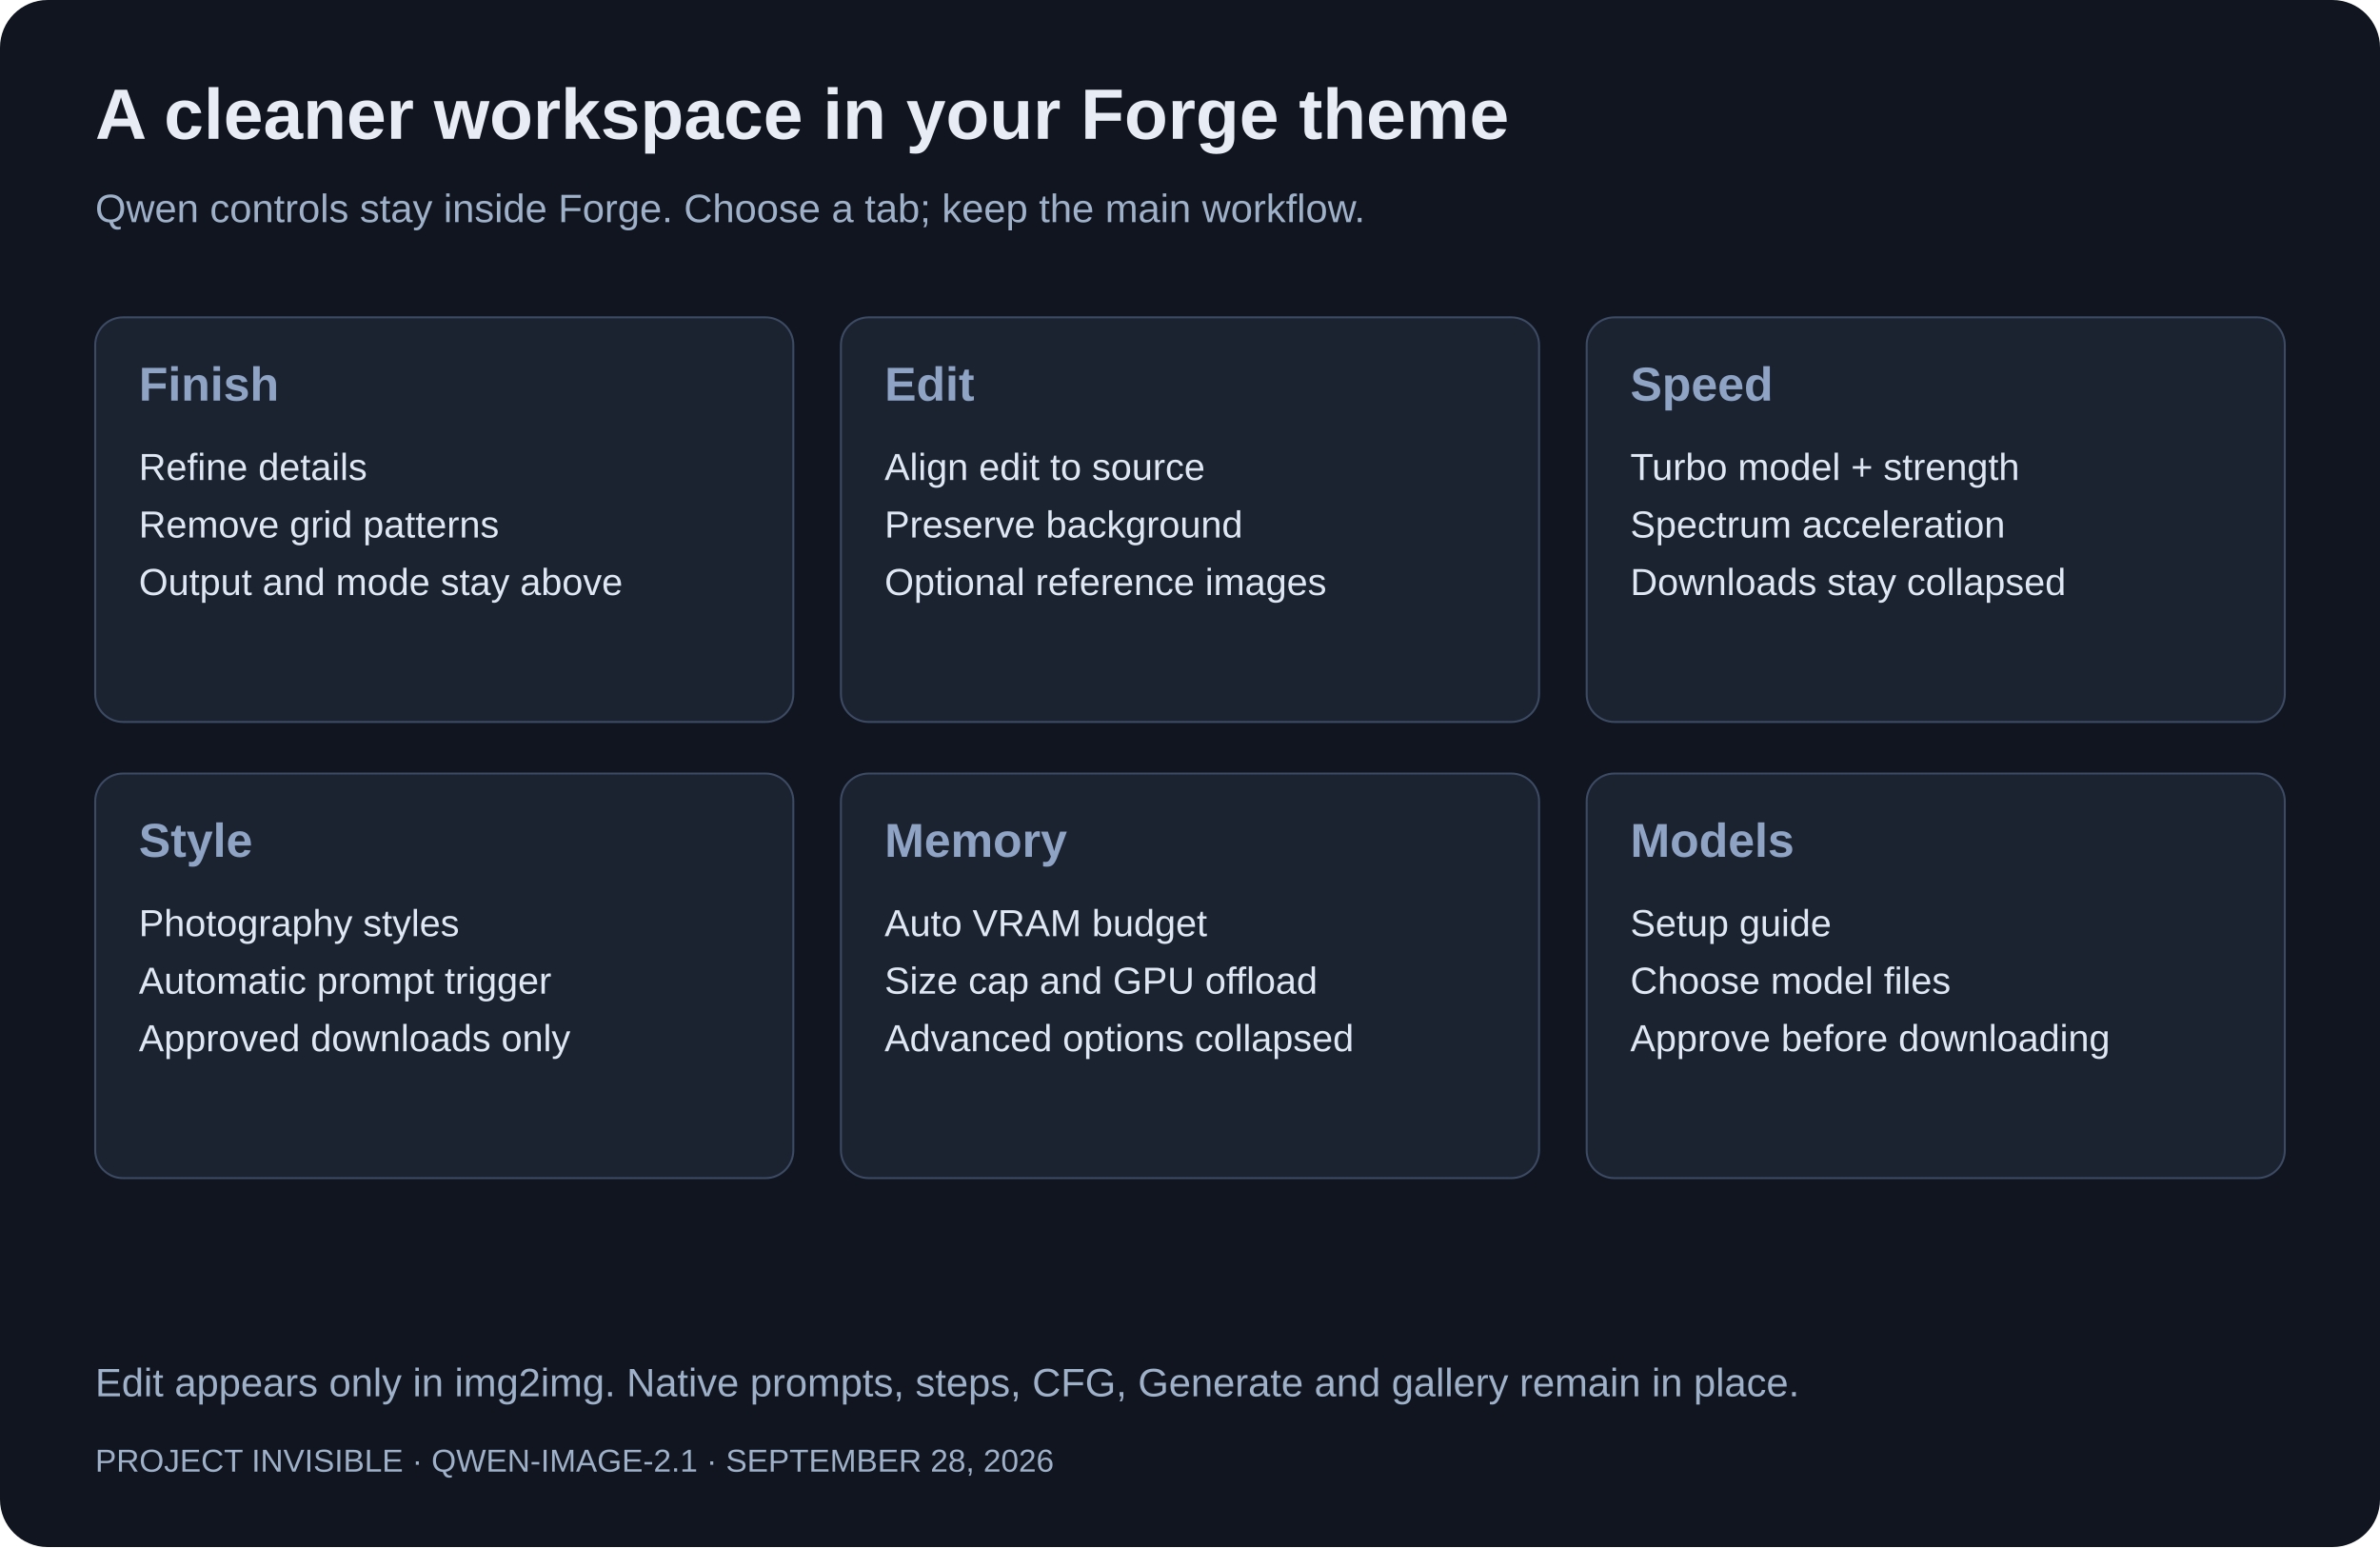
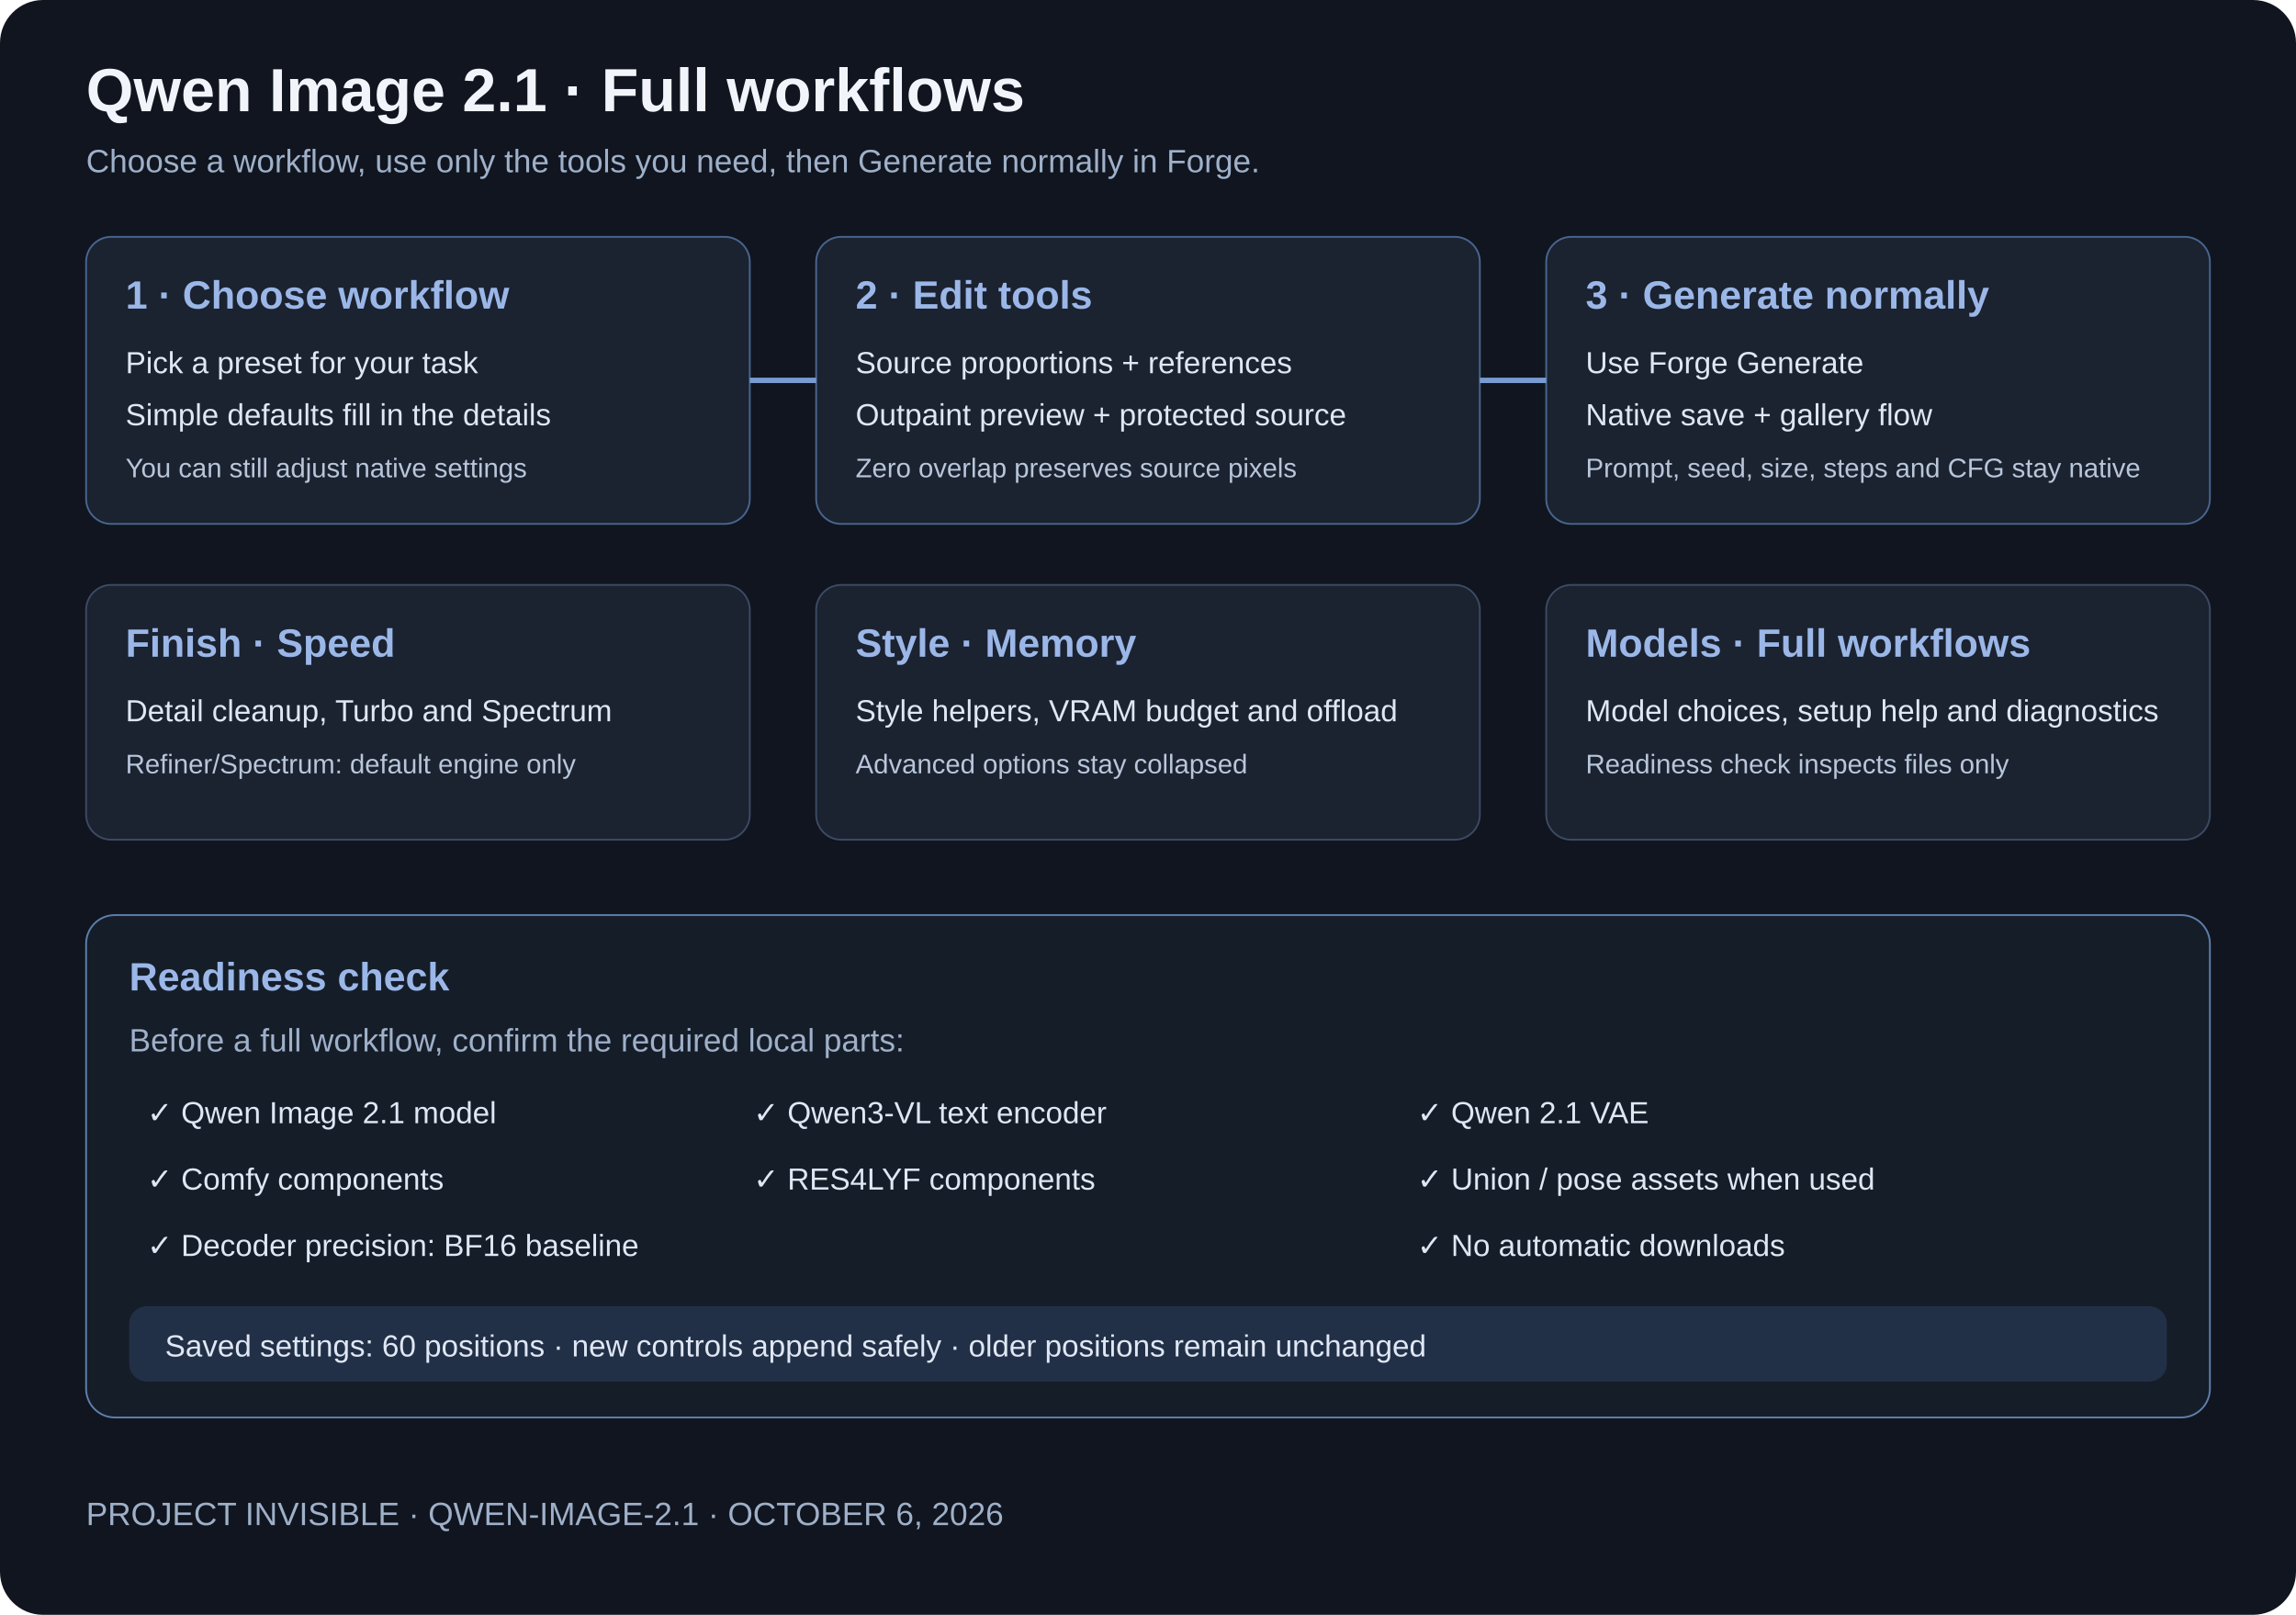
- <svg xmlns="http://www.w3.org/2000/svg" width="1200" height="780" viewBox="0 0 1200 780" role="img" aria-labelledby="title desc">
-   <rect width="1200" height="780" rx="24" fill="#10151f" />
-   <style>text{font-family:Arial,sans-serif}.title{fill:#e8ecf4;font-size:36px;font-weight:700}.sub{fill:#9fb0c9;font-size:20px}.label{fill:#8fa3c4;font-size:24px;font-weight:700}.body{fill:#dfe7f5;font-size:19px}</style>
-   <text x="48" y="70" class="title">A cleaner workspace in your Forge theme</text>
-   <text x="48" y="112" class="sub">Qwen controls stay inside Forge. Choose a tab; keep the main workflow.</text>
-   <rect x="48" y="160" width="352" height="204" rx="14" fill="#1b2230" stroke="#3c4a63" />
-   <text x="70" y="202" class="label">Finish</text>
-   <text x="70" y="242" class="body">Refine details</text>
-   <text x="70" y="271" class="body">Remove grid patterns</text>
-   <text x="70" y="300" class="body">Output and mode stay above</text>
-   <rect x="424" y="160" width="352" height="204" rx="14" fill="#1b2230" stroke="#3c4a63" />
-   <text x="446" y="202" class="label">Edit</text>
-   <text x="446" y="242" class="body">Align edit to source</text>
-   <text x="446" y="271" class="body">Preserve background</text>
-   <text x="446" y="300" class="body">Optional reference images</text>
-   <rect x="800" y="160" width="352" height="204" rx="14" fill="#1b2230" stroke="#3c4a63" />
-   <text x="822" y="202" class="label">Speed</text>
-   <text x="822" y="242" class="body">Turbo model + strength</text>
-   <text x="822" y="271" class="body">Spectrum acceleration</text>
-   <text x="822" y="300" class="body">Downloads stay collapsed</text>
-   <rect x="48" y="390" width="352" height="204" rx="14" fill="#1b2230" stroke="#3c4a63" />
-   <text x="70" y="432" class="label">Style</text>
-   <text x="70" y="472" class="body">Photography styles</text>
-   <text x="70" y="501" class="body">Automatic prompt trigger</text>
-   <text x="70" y="530" class="body">Approved downloads only</text>
-   <rect x="424" y="390" width="352" height="204" rx="14" fill="#1b2230" stroke="#3c4a63" />
-   <text x="446" y="432" class="label">Memory</text>
-   <text x="446" y="472" class="body">Auto VRAM budget</text>
-   <text x="446" y="501" class="body">Size cap and GPU offload</text>
-   <text x="446" y="530" class="body">Advanced options collapsed</text>
-   <rect x="800" y="390" width="352" height="204" rx="14" fill="#1b2230" stroke="#3c4a63" />
-   <text x="822" y="432" class="label">Models</text>
-   <text x="822" y="472" class="body">Setup guide</text>
-   <text x="822" y="501" class="body">Choose model files</text>
-   <text x="822" y="530" class="body">Approve before downloading</text>
-   <text x="48" y="704" class="sub">Edit appears only in img2img. Native prompts, steps, CFG, Generate and gallery remain in place.</text>
-   <text x="48" y="742" fill="#9fb0c9" font-family="Arial,sans-serif" font-size="16">PROJECT INVISIBLE · QWEN-IMAGE-2.1 · SEPTEMBER 28, 2026</text>
+ <svg xmlns="http://www.w3.org/2000/svg" width="1280" height="900" viewBox="0 0 1280 900" role="img" aria-labelledby="title desc">
+   <rect width="1280" height="900" rx="24" fill="#10151f" />
+   <style>text{font-family:Arial,sans-serif}.title{fill:#f1f5fb;font-size:34px;font-weight:700}.sub{fill:#9fb0c9;font-size:18px}.label{fill:#9bb7e8;font-size:22px;font-weight:700}.body{fill:#dfe7f5;font-size:17px}.small{fill:#b8c6da;font-size:15px}</style>
+   <text x="48" y="62" class="title">Qwen Image 2.1 · Full workflows</text>
+   <text x="48" y="96" class="sub">Choose a workflow, use only the tools you need, then Generate normally in Forge.</text>
+   <rect x="48" y="132" width="370" height="160" rx="14" fill="#1b2230" stroke="#48658f" />
+   <text x="70" y="172" class="label">1 · Choose workflow</text>
+   <text x="70" y="208" class="body">Pick a preset for your task</text>
+   <text x="70" y="237" class="body">Simple defaults fill in the details</text>
+   <text x="70" y="266" class="small">You can still adjust native settings</text>
+   <rect x="455" y="132" width="370" height="160" rx="14" fill="#1b2230" stroke="#48658f" />
+   <text x="477" y="172" class="label">2 · Edit tools</text>
+   <text x="477" y="208" class="body">Source proportions + references</text>
+   <text x="477" y="237" class="body">Outpaint preview + protected source</text>
+   <text x="477" y="266" class="small">Zero overlap preserves source pixels</text>
+   <rect x="862" y="132" width="370" height="160" rx="14" fill="#1b2230" stroke="#48658f" />
+   <text x="884" y="172" class="label">3 · Generate normally</text>
+   <text x="884" y="208" class="body">Use Forge Generate</text>
+   <text x="884" y="237" class="body">Native save + gallery flow</text>
+   <text x="884" y="266" class="small">Prompt, seed, size, steps and CFG stay native</text>
+   <path d="M418 212h37M825 212h37" stroke="#789bd1" stroke-width="3" />
+   <rect x="48" y="326" width="370" height="142" rx="14" fill="#1b2230" stroke="#3c4a63" />
+   <text x="70" y="366" class="label">Finish · Speed</text>
+   <text x="70" y="402" class="body">Detail cleanup, Turbo and Spectrum</text>
+   <text x="70" y="431" class="small">Refiner/Spectrum: default engine only</text>
+   <rect x="455" y="326" width="370" height="142" rx="14" fill="#1b2230" stroke="#3c4a63" />
+   <text x="477" y="366" class="label">Style · Memory</text>
+   <text x="477" y="402" class="body">Style helpers, VRAM budget and offload</text>
+   <text x="477" y="431" class="small">Advanced options stay collapsed</text>
+   <rect x="862" y="326" width="370" height="142" rx="14" fill="#1b2230" stroke="#3c4a63" />
+   <text x="884" y="366" class="label">Models · Full workflows</text>
+   <text x="884" y="402" class="body">Model choices, setup help and diagnostics</text>
+   <text x="884" y="431" class="small">Readiness check inspects files only</text>
+   <rect x="48" y="510" width="1184" height="280" rx="16" fill="#151d29" stroke="#5e7fab" />
+   <text x="72" y="552" class="label">Readiness check</text>
+   <text x="72" y="586" class="sub">Before a full workflow, confirm the required local parts:</text>
+   <text x="82" y="626" class="body">✓ Qwen Image 2.1 model</text>
+   <text x="420" y="626" class="body">✓ Qwen3-VL text encoder</text>
+   <text x="790" y="626" class="body">✓ Qwen 2.1 VAE</text>
+   <text x="82" y="663" class="body">✓ Comfy components</text>
+   <text x="420" y="663" class="body">✓ RES4LYF components</text>
+   <text x="790" y="663" class="body">✓ Union / pose assets when used</text>
+   <text x="82" y="700" class="body">✓ Decoder precision: BF16 baseline</text>
+   <text x="790" y="700" class="body">✓ No automatic downloads</text>
+   <rect x="72" y="728" width="1136" height="42" rx="10" fill="#223047" />
+   <text x="92" y="756" class="body">Saved settings: 60 positions · new controls append safely · older positions remain unchanged</text>
+   <text x="48" y="850" class="sub">PROJECT INVISIBLE · QWEN-IMAGE-2.1 · OCTOBER 6, 2026</text>
</svg>
